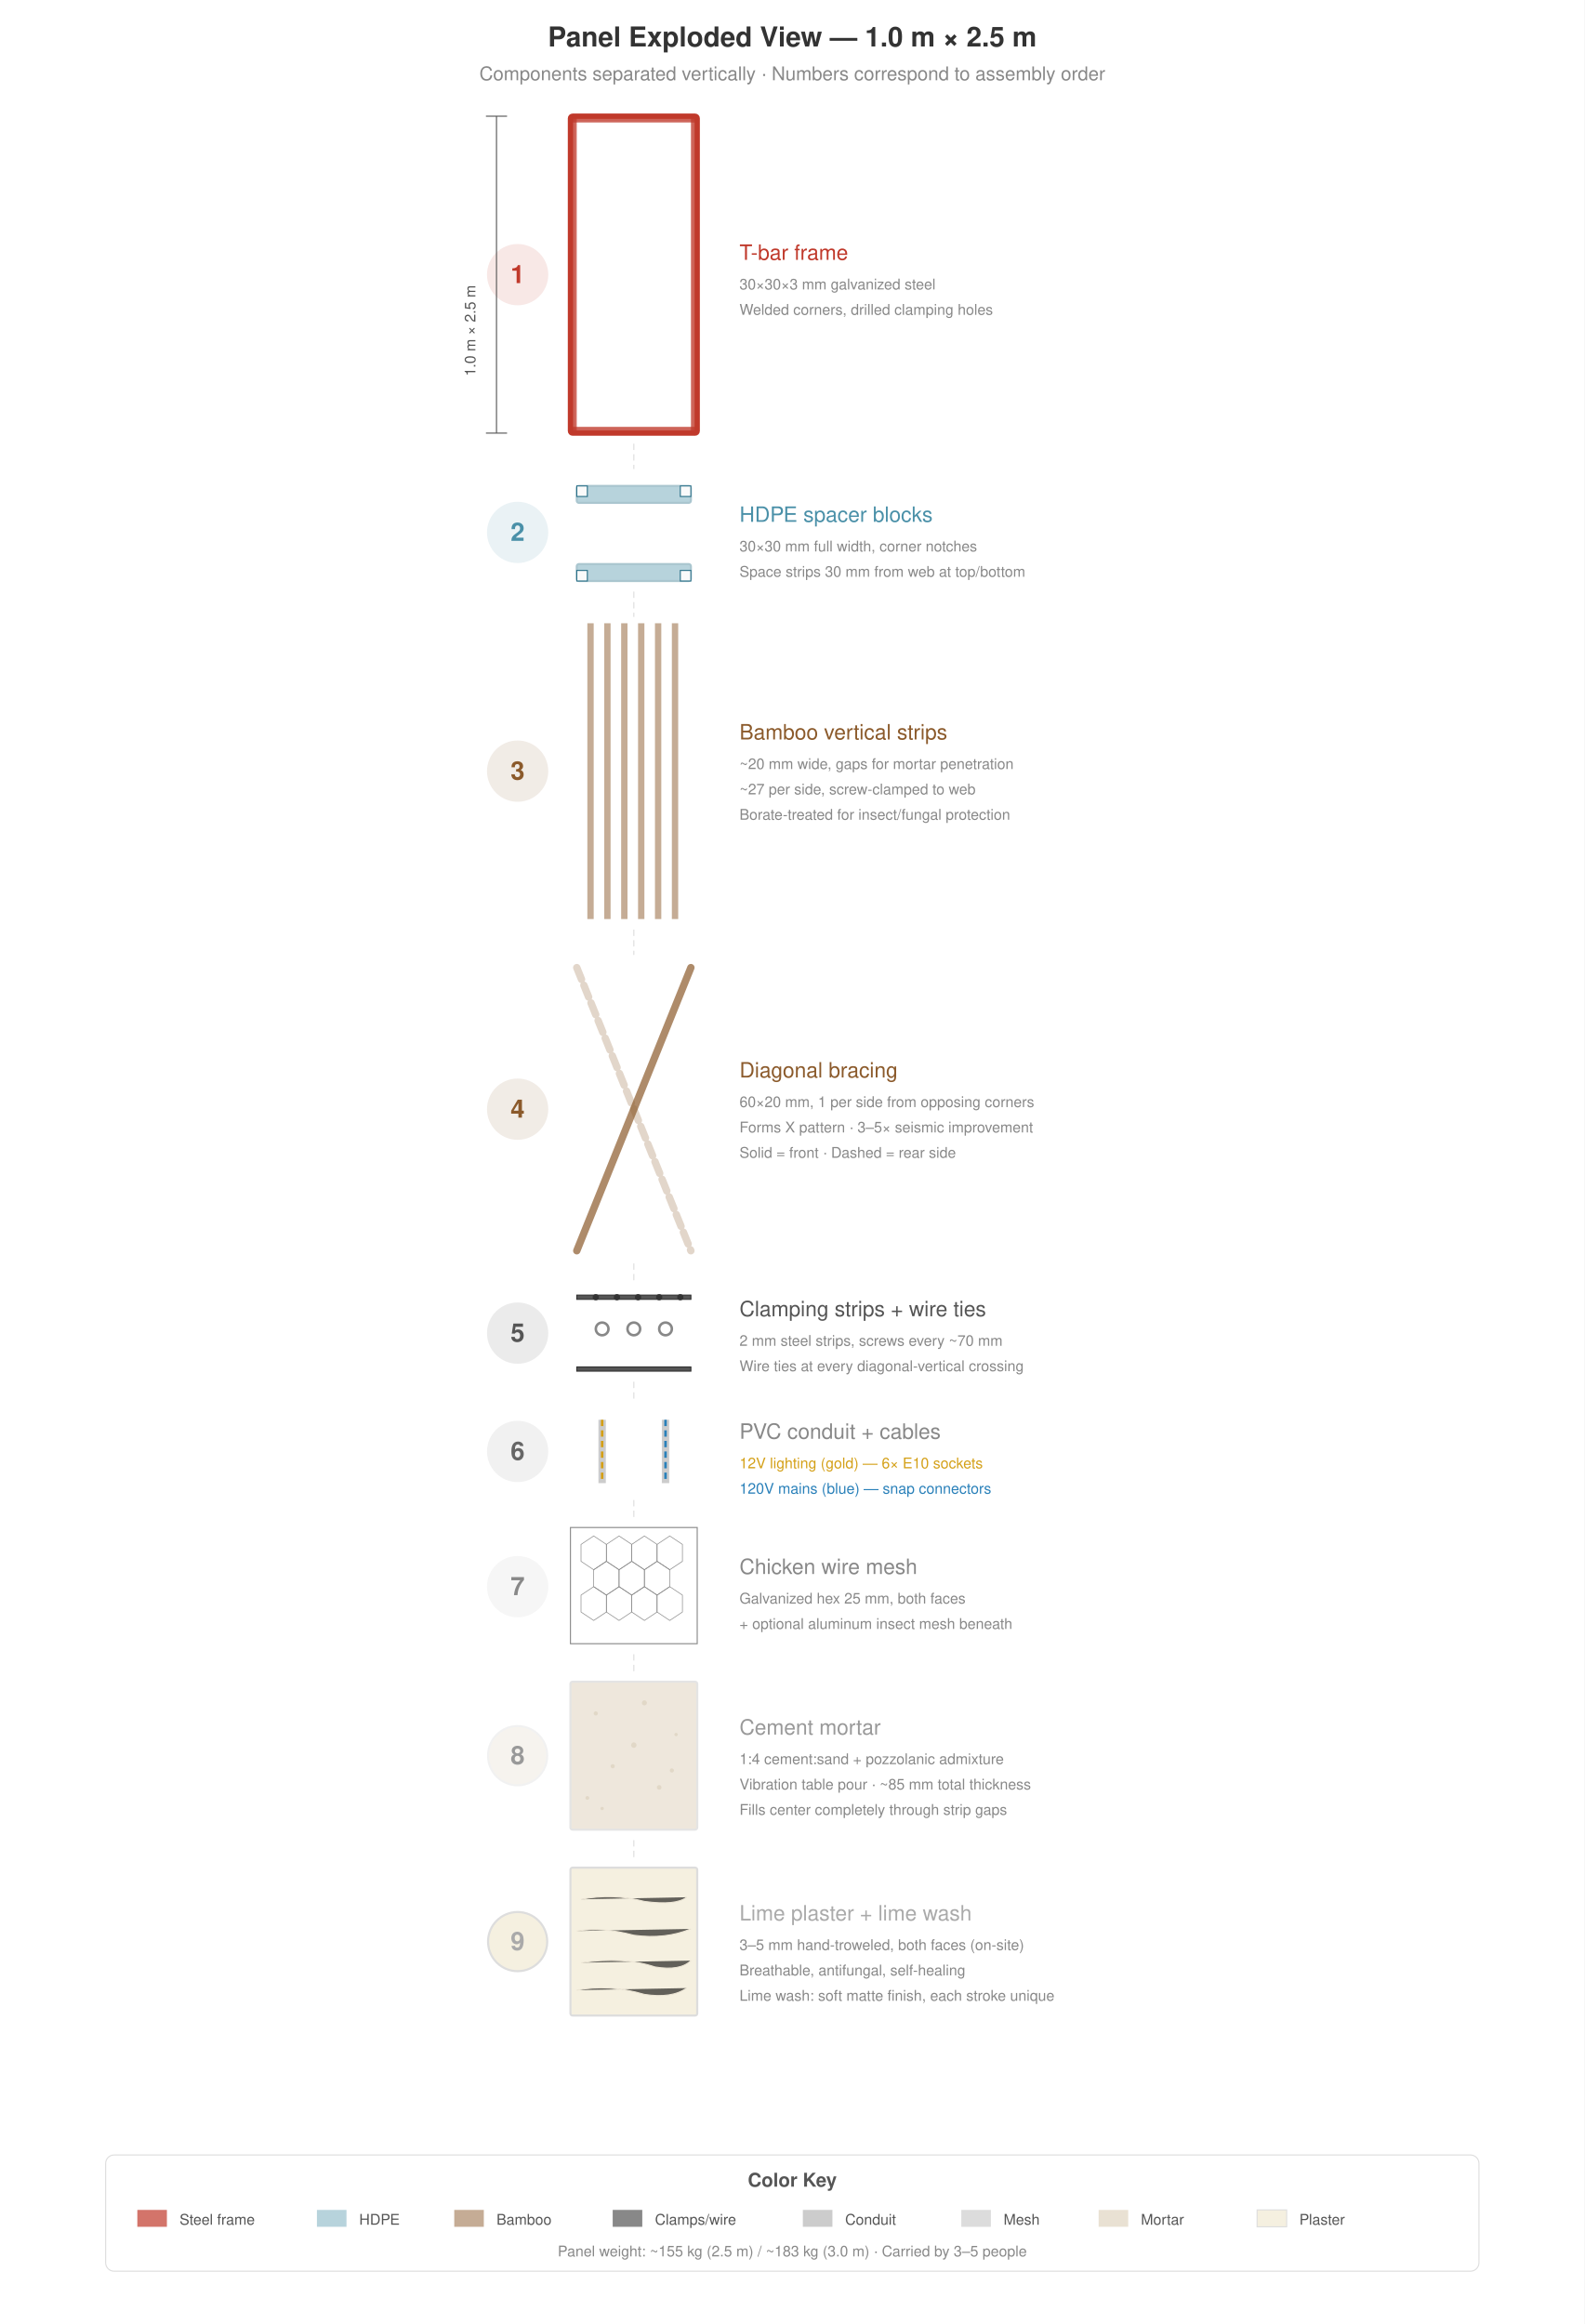
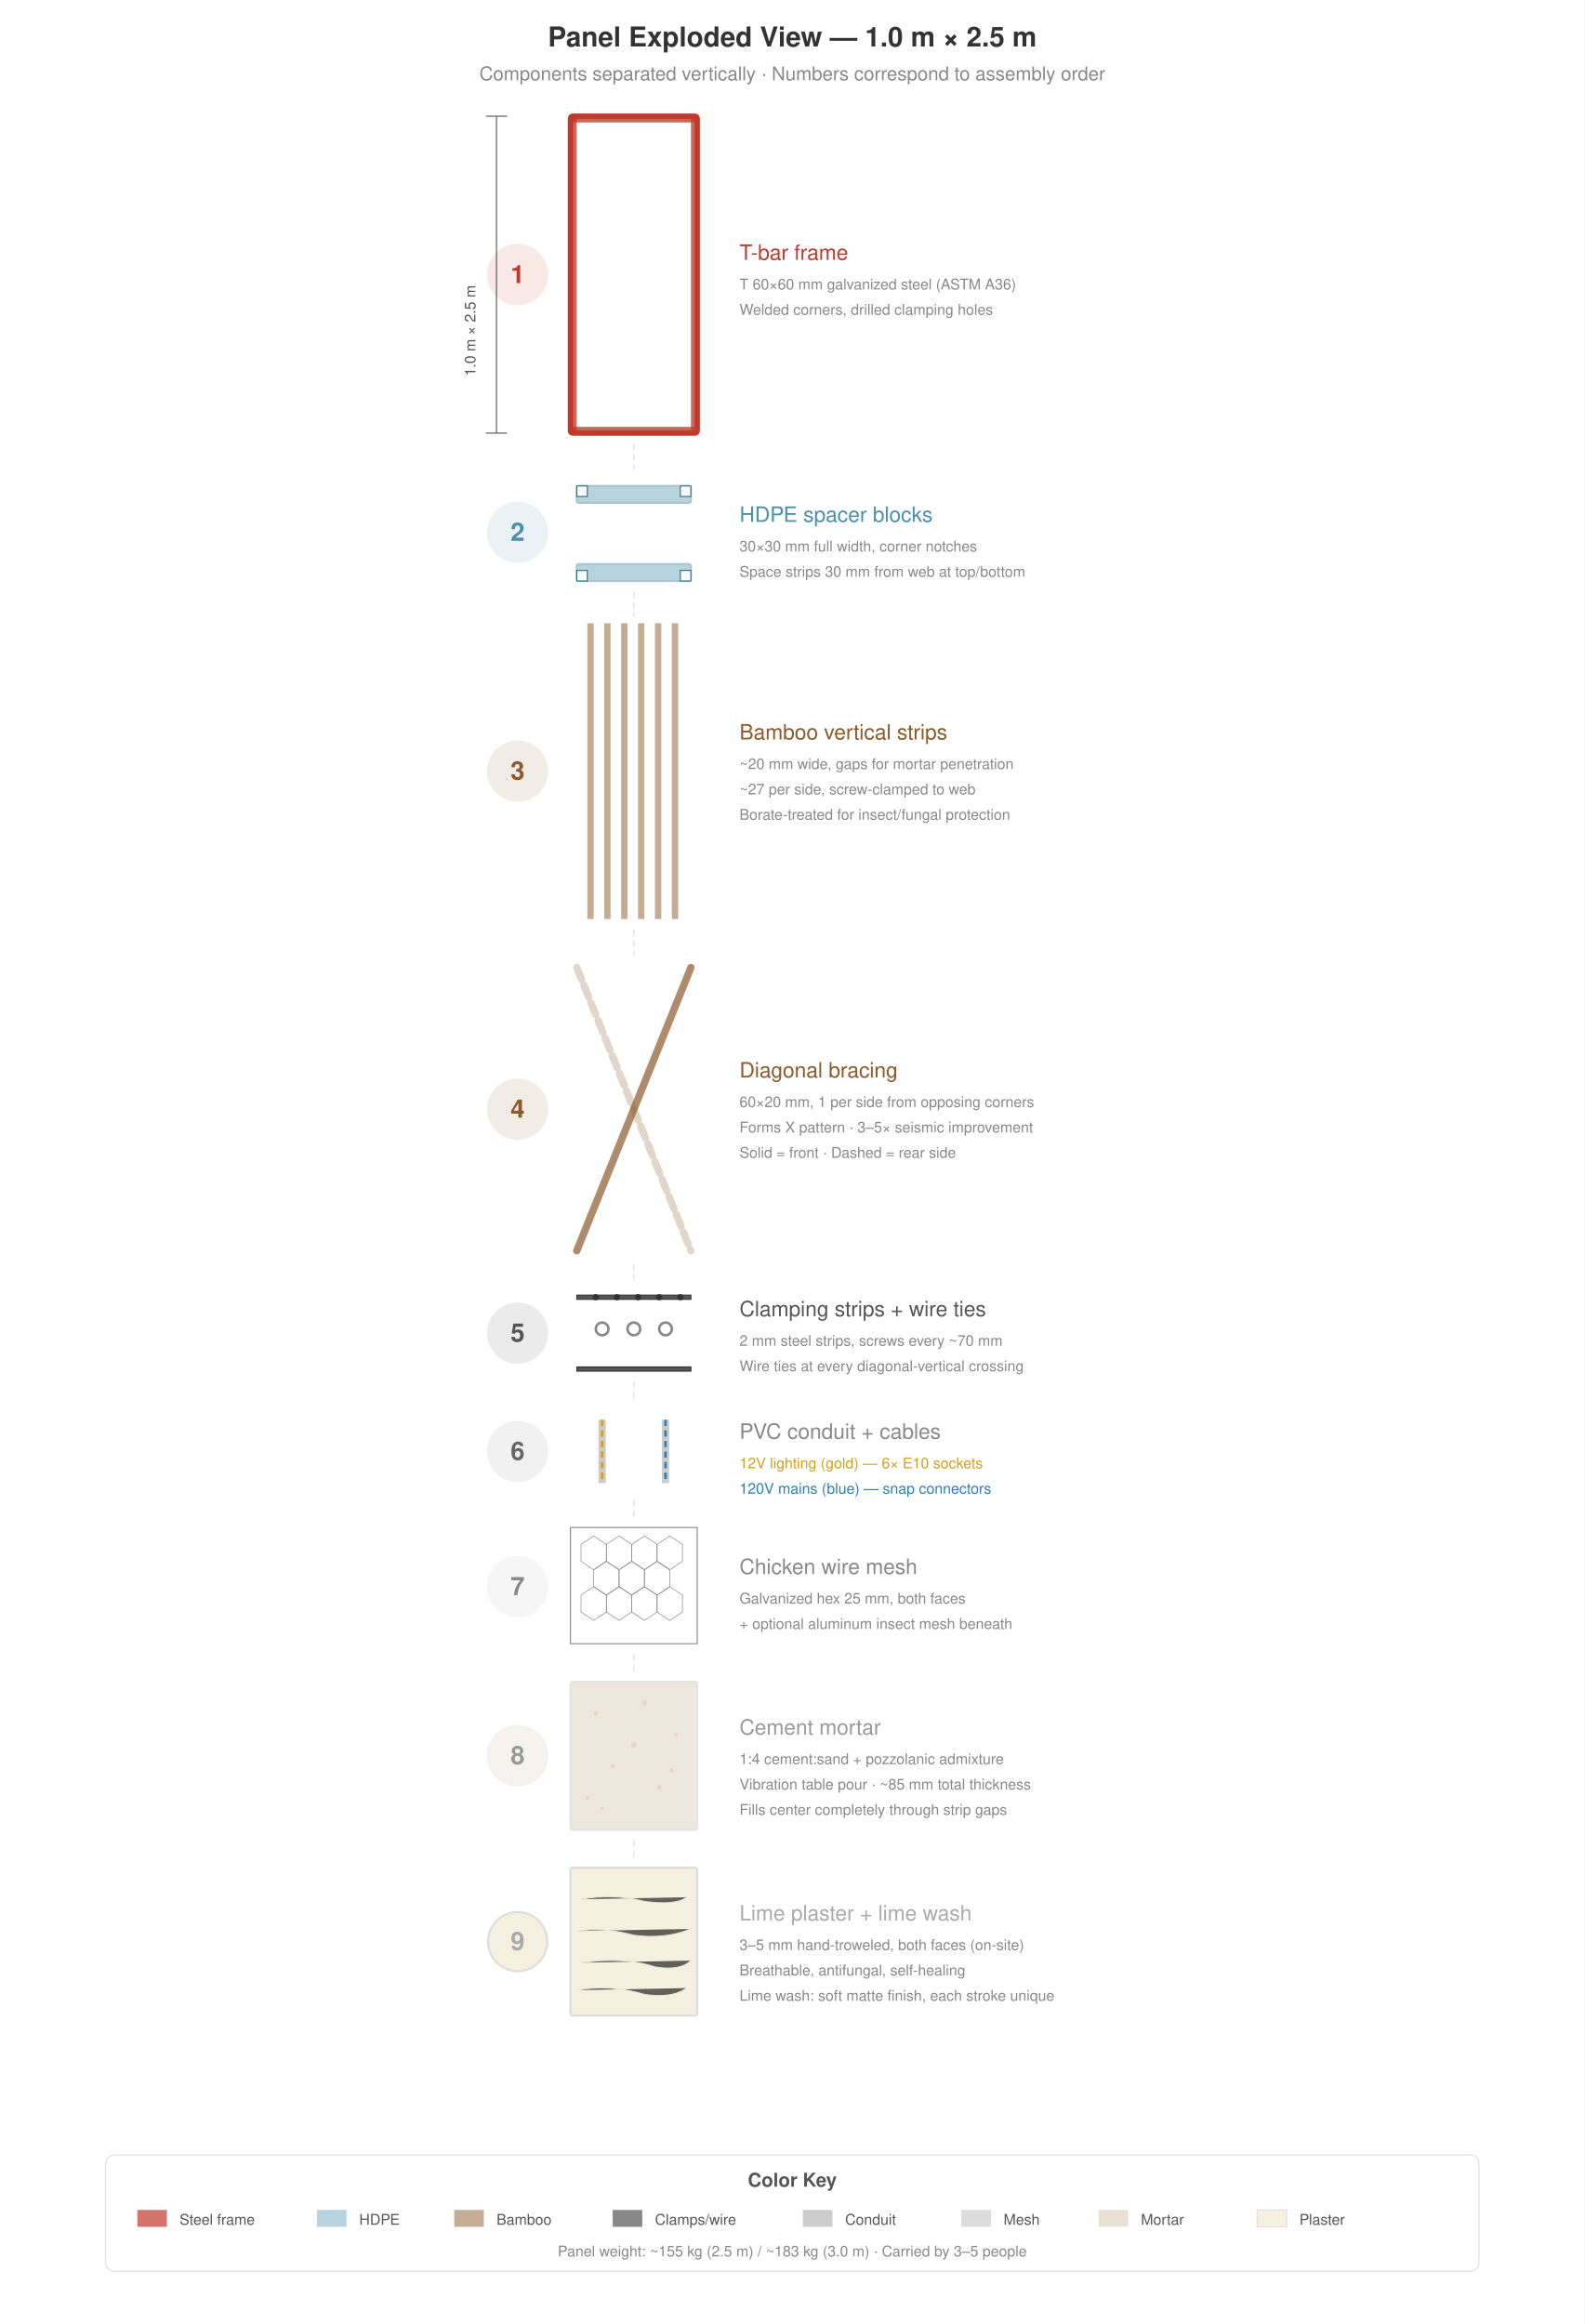
<svg xmlns="http://www.w3.org/2000/svg" viewBox="0 0 750 1100" style="background:#ffffff">
  <rect width="100%" height="100%" fill="white" />
  <text x="375" y="22" text-anchor="middle" font-size="13" fill="#333" font-weight="bold" font-family="Helvetica,Arial,sans-serif">Panel Exploded View — 1.0 m × 2.5 m</text>
  <text x="375" y="38" text-anchor="middle" font-size="9" fill="#888" font-family="Helvetica,Arial,sans-serif">Components separated vertically · Numbers correspond to assembly order</text>
  <g transform="translate(270, 55)">
    <rect x="0" y="0" width="60" height="150" fill="none" stroke="#c0392b" stroke-width="2.5" rx="1" />
    <rect x="0" y="0" width="60" height="3" fill="#c0392b" opacity="0.7" />
    <rect x="0" y="147" width="60" height="3" fill="#c0392b" opacity="0.7" />
    <rect x="0" y="0" width="3" height="150" fill="#c0392b" opacity="0.7" />
    <rect x="57" y="0" width="3" height="150" fill="#c0392b" opacity="0.7" />
    <rect x="1" y="0" width="1.5" height="150" fill="#c0392b" opacity="0.3" />
    <rect x="57.5" y="0" width="1.5" height="150" fill="#c0392b" opacity="0.3" />
    <rect x="0" y="1" width="60" height="1.5" fill="#c0392b" opacity="0.3" />
    <rect x="0" y="147.5" width="60" height="1.5" fill="#c0392b" opacity="0.3" />
    <circle cx="-25" cy="75" r="14" fill="#c0392b" opacity="0.12" stroke="#c0392b" stroke-width="1" />
    <text x="-25" y="79" text-anchor="middle" font-size="12" fill="#c0392b" font-weight="bold" font-family="Helvetica,Arial,sans-serif">1</text>
    <text x="80" y="68" font-size="10" fill="#c0392b" font-family="Helvetica,Arial,sans-serif">T-bar frame</text>
-     <text x="80" y="82" font-size="7" fill="#888" font-family="Helvetica,Arial,sans-serif">30×30×3 mm galvanized steel</text>
+     <text x="80" y="82" font-size="7" fill="#888" font-family="Helvetica,Arial,sans-serif">T 60×60 mm galvanized steel (ASTM A36)</text>
    <text x="80" y="94" font-size="7" fill="#888" font-family="Helvetica,Arial,sans-serif">Welded corners, drilled clamping holes</text>
  </g>
  <line x1="300" y1="210" x2="300" y2="222" stroke="#ddd" stroke-width="0.5" stroke-dasharray="3,2" />
  <g transform="translate(270, 225)">
    <rect x="3" y="5" width="54" height="8" fill="#4a90a8" opacity="0.4" stroke="#2a7088" stroke-width="1" rx="1" />
    <rect x="3" y="42" width="54" height="8" fill="#4a90a8" opacity="0.4" stroke="#2a7088" stroke-width="1" rx="1" />
    <rect x="3" y="5" width="5" height="5" fill="#fafafa" stroke="#2a7088" stroke-width="0.5" />
    <rect x="52" y="5" width="5" height="5" fill="#fafafa" stroke="#2a7088" stroke-width="0.5" />
    <rect x="3" y="45" width="5" height="5" fill="#fafafa" stroke="#2a7088" stroke-width="0.5" />
    <rect x="52" y="45" width="5" height="5" fill="#fafafa" stroke="#2a7088" stroke-width="0.5" />
    <circle cx="-25" cy="27" r="14" fill="#4a90a8" opacity="0.12" stroke="#4a90a8" stroke-width="1" />
    <text x="-25" y="31" text-anchor="middle" font-size="12" fill="#4a90a8" font-weight="bold" font-family="Helvetica,Arial,sans-serif">2</text>
    <text x="80" y="22" font-size="10" fill="#4a90a8" font-family="Helvetica,Arial,sans-serif">HDPE spacer blocks</text>
    <text x="80" y="36" font-size="7" fill="#888" font-family="Helvetica,Arial,sans-serif">30×30 mm full width, corner notches</text>
    <text x="80" y="48" font-size="7" fill="#888" font-family="Helvetica,Arial,sans-serif">Space strips 30 mm from web at top/bottom</text>
  </g>
  <line x1="300" y1="280" x2="300" y2="292" stroke="#ddd" stroke-width="0.5" stroke-dasharray="3,2" />
  <g transform="translate(270, 295)">
    <g fill="#8B5A2B" opacity="0.5">
      <rect x="8" y="0" width="3" height="140" />
      <rect x="16" y="0" width="3" height="140" />
      <rect x="24" y="0" width="3" height="140" />
      <rect x="32" y="0" width="3" height="140" />
      <rect x="40" y="0" width="3" height="140" />
      <rect x="48" y="0" width="3" height="140" />
    </g>
    <circle cx="-25" cy="70" r="14" fill="#8B5A2B" opacity="0.12" stroke="#8B5A2B" stroke-width="1" />
    <text x="-25" y="74" text-anchor="middle" font-size="12" fill="#8B5A2B" font-weight="bold" font-family="Helvetica,Arial,sans-serif">3</text>
    <text x="80" y="55" font-size="10" fill="#8B5A2B" font-family="Helvetica,Arial,sans-serif">Bamboo vertical strips</text>
    <text x="80" y="69" font-size="7" fill="#888" font-family="Helvetica,Arial,sans-serif">~20 mm wide, gaps for mortar penetration</text>
    <text x="80" y="81" font-size="7" fill="#888" font-family="Helvetica,Arial,sans-serif">~27 per side, screw-clamped to web</text>
    <text x="80" y="93" font-size="7" fill="#888" font-family="Helvetica,Arial,sans-serif">Borate-treated for insect/fungal protection</text>
  </g>
  <line x1="300" y1="440" x2="300" y2="452" stroke="#ddd" stroke-width="0.5" stroke-dasharray="3,2" />
  <g transform="translate(270, 455)">
    <line x1="3" y1="137" x2="57" y2="3" stroke="#8B5A2B" stroke-width="3.5" opacity="0.7" stroke-linecap="round" />
    <line x1="3" y1="3" x2="57" y2="137" stroke="#8B5A2B" stroke-width="3.5" opacity="0.25" stroke-dasharray="6,3" stroke-linecap="round" />
    <circle cx="-25" cy="70" r="14" fill="#8B5A2B" opacity="0.12" stroke="#8B5A2B" stroke-width="1" />
    <text x="-25" y="74" text-anchor="middle" font-size="12" fill="#8B5A2B" font-weight="bold" font-family="Helvetica,Arial,sans-serif">4</text>
    <text x="80" y="55" font-size="10" fill="#8B5A2B" font-family="Helvetica,Arial,sans-serif">Diagonal bracing</text>
    <text x="80" y="69" font-size="7" fill="#888" font-family="Helvetica,Arial,sans-serif">60×20 mm, 1 per side from opposing corners</text>
    <text x="80" y="81" font-size="7" fill="#888" font-family="Helvetica,Arial,sans-serif">Forms X pattern · 3–5× seismic improvement</text>
    <text x="80" y="93" font-size="7" fill="#888" font-family="Helvetica,Arial,sans-serif">Solid = front · Dashed = rear side</text>
  </g>
  <line x1="300" y1="598" x2="300" y2="608" stroke="#ddd" stroke-width="0.5" stroke-dasharray="3,2" />
  <g transform="translate(270, 611)">
    <rect x="3" y="2" width="54" height="2" fill="#555" stroke="#333" stroke-width="0.5" />
    <rect x="3" y="36" width="54" height="2" fill="#555" stroke="#333" stroke-width="0.5" />
    <g fill="#333">
      <circle cx="12" cy="3" r="1.5" />
      <circle cx="22" cy="3" r="1.5" />
      <circle cx="32" cy="3" r="1.5" />
      <circle cx="42" cy="3" r="1.5" />
      <circle cx="52" cy="3" r="1.5" />
    </g>
    <circle cx="15" cy="18" r="3" fill="none" stroke="#888" stroke-width="1.2" />
    <circle cx="30" cy="18" r="3" fill="none" stroke="#888" stroke-width="1.2" />
    <circle cx="45" cy="18" r="3" fill="none" stroke="#888" stroke-width="1.2" />
    <circle cx="-25" cy="20" r="14" fill="#555" opacity="0.12" stroke="#555" stroke-width="1" />
    <text x="-25" y="24" text-anchor="middle" font-size="12" fill="#555" font-weight="bold" font-family="Helvetica,Arial,sans-serif">5</text>
    <text x="80" y="12" font-size="10" fill="#555" font-family="Helvetica,Arial,sans-serif">Clamping strips + wire ties</text>
    <text x="80" y="26" font-size="7" fill="#888" font-family="Helvetica,Arial,sans-serif">2 mm steel strips, screws every ~70 mm</text>
    <text x="80" y="38" font-size="7" fill="#888" font-family="Helvetica,Arial,sans-serif">Wire ties at every diagonal-vertical crossing</text>
  </g>
  <line x1="300" y1="654" x2="300" y2="664" stroke="#ddd" stroke-width="0.5" stroke-dasharray="3,2" />
  <g transform="translate(270, 667)">
    <line x1="15" y1="5" x2="15" y2="35" stroke="#ccc" stroke-width="3.5" />
    <line x1="45" y1="5" x2="45" y2="35" stroke="#ccc" stroke-width="3.5" />
    <line x1="15" y1="5" x2="15" y2="35" stroke="#d4a017" stroke-width="1.2" stroke-dasharray="3,2" />
    <line x1="45" y1="5" x2="45" y2="35" stroke="#2980b9" stroke-width="1.2" stroke-dasharray="3,2" />
    <circle cx="-25" cy="20" r="14" fill="#888" opacity="0.12" stroke="#888" stroke-width="1" />
    <text x="-25" y="24" text-anchor="middle" font-size="12" fill="#666" font-weight="bold" font-family="Helvetica,Arial,sans-serif">6</text>
    <text x="80" y="14" font-size="10" fill="#888" font-family="Helvetica,Arial,sans-serif">PVC conduit + cables</text>
    <text x="80" y="28" font-size="7" fill="#d4a017" font-family="Helvetica,Arial,sans-serif">12V lighting (gold) — 6× E10 sockets</text>
    <text x="80" y="40" font-size="7" fill="#2980b9" font-family="Helvetica,Arial,sans-serif">120V mains (blue) — snap connectors</text>
  </g>
  <line x1="300" y1="710" x2="300" y2="720" stroke="#ddd" stroke-width="0.5" stroke-dasharray="3,2" />
  <g transform="translate(270, 723)">
    <rect x="0" y="0" width="60" height="55" fill="none" stroke="#888" stroke-width="0.5" />
    <g stroke="#888" stroke-width="0.3" fill="none">
      <path d="M5,8 L11,4 L17,8 L17,16 L11,20 L5,16Z" />
      <path d="M17,8 L23,4 L29,8 L29,16 L23,20 L17,16Z" />
      <path d="M29,8 L35,4 L41,8 L41,16 L35,20 L29,16Z" />
      <path d="M41,8 L47,4 L53,8 L53,16 L47,20 L41,16Z" />
      <path d="M11,20 L17,16 L23,20 L23,28 L17,32 L11,28Z" />
      <path d="M23,20 L29,16 L35,20 L35,28 L29,32 L23,28Z" />
      <path d="M35,20 L41,16 L47,20 L47,28 L41,32 L35,28Z" />
      <path d="M5,32 L11,28 L17,32 L17,40 L11,44 L5,40Z" />
      <path d="M17,32 L23,28 L29,32 L29,40 L23,44 L17,40Z" />
      <path d="M29,32 L35,28 L41,32 L41,40 L35,44 L29,40Z" />
      <path d="M41,32 L47,28 L53,32 L53,40 L47,44 L41,40Z" />
    </g>
    <circle cx="-25" cy="28" r="14" fill="#888" opacity="0.08" stroke="#888" stroke-width="1" />
    <text x="-25" y="32" text-anchor="middle" font-size="12" fill="#888" font-weight="bold" font-family="Helvetica,Arial,sans-serif">7</text>
    <text x="80" y="22" font-size="10" fill="#888" font-family="Helvetica,Arial,sans-serif">Chicken wire mesh</text>
    <text x="80" y="36" font-size="7" fill="#888" font-family="Helvetica,Arial,sans-serif">Galvanized hex 25 mm, both faces</text>
    <text x="80" y="48" font-size="7" fill="#888" font-family="Helvetica,Arial,sans-serif">+ optional aluminum insect mesh beneath</text>
  </g>
  <line x1="300" y1="783" x2="300" y2="793" stroke="#ddd" stroke-width="0.5" stroke-dasharray="3,2" />
  <g transform="translate(270, 796)">
    <rect x="0" y="0" width="60" height="70" fill="#d4c4a8" opacity="0.4" stroke="#bbb" stroke-width="1" rx="1" />
    <g fill="#c4b498" opacity="0.3">
      <circle cx="12" cy="15" r="1" />
      <circle cx="35" cy="10" r="1.2" />
      <circle cx="50" cy="25" r="0.8" />
      <circle cx="20" cy="40" r="1" />
      <circle cx="42" cy="50" r="1.1" />
      <circle cx="8" cy="55" r="0.9" />
      <circle cx="30" cy="30" r="1.3" />
      <circle cx="15" cy="60" r="0.8" />
      <circle cx="48" cy="42" r="1" />
    </g>
    <circle cx="-25" cy="35" r="14" fill="#d4c4a8" opacity="0.2" stroke="#bbb" stroke-width="1" />
    <text x="-25" y="39" text-anchor="middle" font-size="12" fill="#999" font-weight="bold" font-family="Helvetica,Arial,sans-serif">8</text>
    <text x="80" y="25" font-size="10" fill="#999" font-family="Helvetica,Arial,sans-serif">Cement mortar</text>
    <text x="80" y="39" font-size="7" fill="#888" font-family="Helvetica,Arial,sans-serif">1:4 cement:sand + pozzolanic admixture</text>
    <text x="80" y="51" font-size="7" fill="#888" font-family="Helvetica,Arial,sans-serif">Vibration table pour · ~85 mm total thickness</text>
    <text x="80" y="63" font-size="7" fill="#888" font-family="Helvetica,Arial,sans-serif">Fills center completely through strip gaps</text>
  </g>
  <line x1="300" y1="871" x2="300" y2="881" stroke="#ddd" stroke-width="0.5" stroke-dasharray="3,2" />
  <g transform="translate(270, 884)">
    <rect x="0" y="0" width="60" height="70" fill="#f5f0e0" stroke="#ddd" stroke-width="1" rx="1" />
    <g stroke="#e8e0d0" stroke-width="0.5" opacity="0.6">
      <path d="M5,15 Q20,12 35,16 Q50,18 55,14" />
      <path d="M3,30 Q15,28 30,32 Q45,34 57,29" />
      <path d="M5,45 Q25,42 40,47 Q52,49 57,44" />
      <path d="M3,58 Q18,55 35,60 Q48,62 55,57" />
    </g>
    <circle cx="-25" cy="35" r="14" fill="#f5f0e0" stroke="#ddd" stroke-width="1" />
    <text x="-25" y="39" text-anchor="middle" font-size="12" fill="#aaa" font-weight="bold" font-family="Helvetica,Arial,sans-serif">9</text>
    <text x="80" y="25" font-size="10" fill="#aaa" font-family="Helvetica,Arial,sans-serif">Lime plaster + lime wash</text>
    <text x="80" y="39" font-size="7" fill="#888" font-family="Helvetica,Arial,sans-serif">3–5 mm hand-troweled, both faces (on-site)</text>
    <text x="80" y="51" font-size="7" fill="#888" font-family="Helvetica,Arial,sans-serif">Breathable, antifungal, self-healing</text>
    <text x="80" y="63" font-size="7" fill="#888" font-family="Helvetica,Arial,sans-serif">Lime wash: soft matte finish, each stroke unique</text>
  </g>
  <line x1="235" y1="55" x2="235" y2="205" stroke="#555" stroke-width="0.5" />
  <line x1="230" y1="55" x2="240" y2="55" stroke="#555" stroke-width="0.5" />
  <line x1="230" y1="205" x2="240" y2="205" stroke="#555" stroke-width="0.5" />
  <text x="225" y="135" text-anchor="end" font-size="7" fill="#555" font-family="Helvetica,Arial,sans-serif" transform="rotate(-90,225,135)">1.0 m × 2.5 m</text>
  <g transform="translate(50, 1020)" font-family="Helvetica,Arial,sans-serif">
    <rect x="0" y="0" width="650" height="55" fill="white" stroke="#ddd" stroke-width="0.5" rx="4" />
    <text x="325" y="15" text-anchor="middle" font-size="9" fill="#555" font-weight="bold">Color Key</text>
    <rect x="15" y="26" width="14" height="8" fill="#c0392b" opacity="0.7" />
    <text x="35" y="33" font-size="7" fill="#555">Steel frame</text>
    <rect x="100" y="26" width="14" height="8" fill="#4a90a8" opacity="0.4" />
    <text x="120" y="33" font-size="7" fill="#555">HDPE</text>
    <rect x="165" y="26" width="14" height="8" fill="#8B5A2B" opacity="0.5" />
    <text x="185" y="33" font-size="7" fill="#555">Bamboo</text>
    <rect x="240" y="26" width="14" height="8" fill="#555" opacity="0.7" />
    <text x="260" y="33" font-size="7" fill="#555">Clamps/wire</text>
    <rect x="330" y="26" width="14" height="8" fill="#ccc" />
    <text x="350" y="33" font-size="7" fill="#555">Conduit</text>
    <rect x="405" y="26" width="14" height="8" fill="#888" opacity="0.3" />
    <text x="425" y="33" font-size="7" fill="#555">Mesh</text>
    <rect x="470" y="26" width="14" height="8" fill="#d4c4a8" opacity="0.5" />
    <text x="490" y="33" font-size="7" fill="#555">Mortar</text>
    <rect x="545" y="26" width="14" height="8" fill="#f5f0e0" stroke="#ddd" stroke-width="0.5" />
    <text x="565" y="33" font-size="7" fill="#555">Plaster</text>
    <text x="325" y="48" text-anchor="middle" font-size="7" fill="#888">Panel weight: ~155 kg (2.5 m) / ~183 kg (3.0 m) · Carried by 3–5 people</text>
  </g>
</svg>
